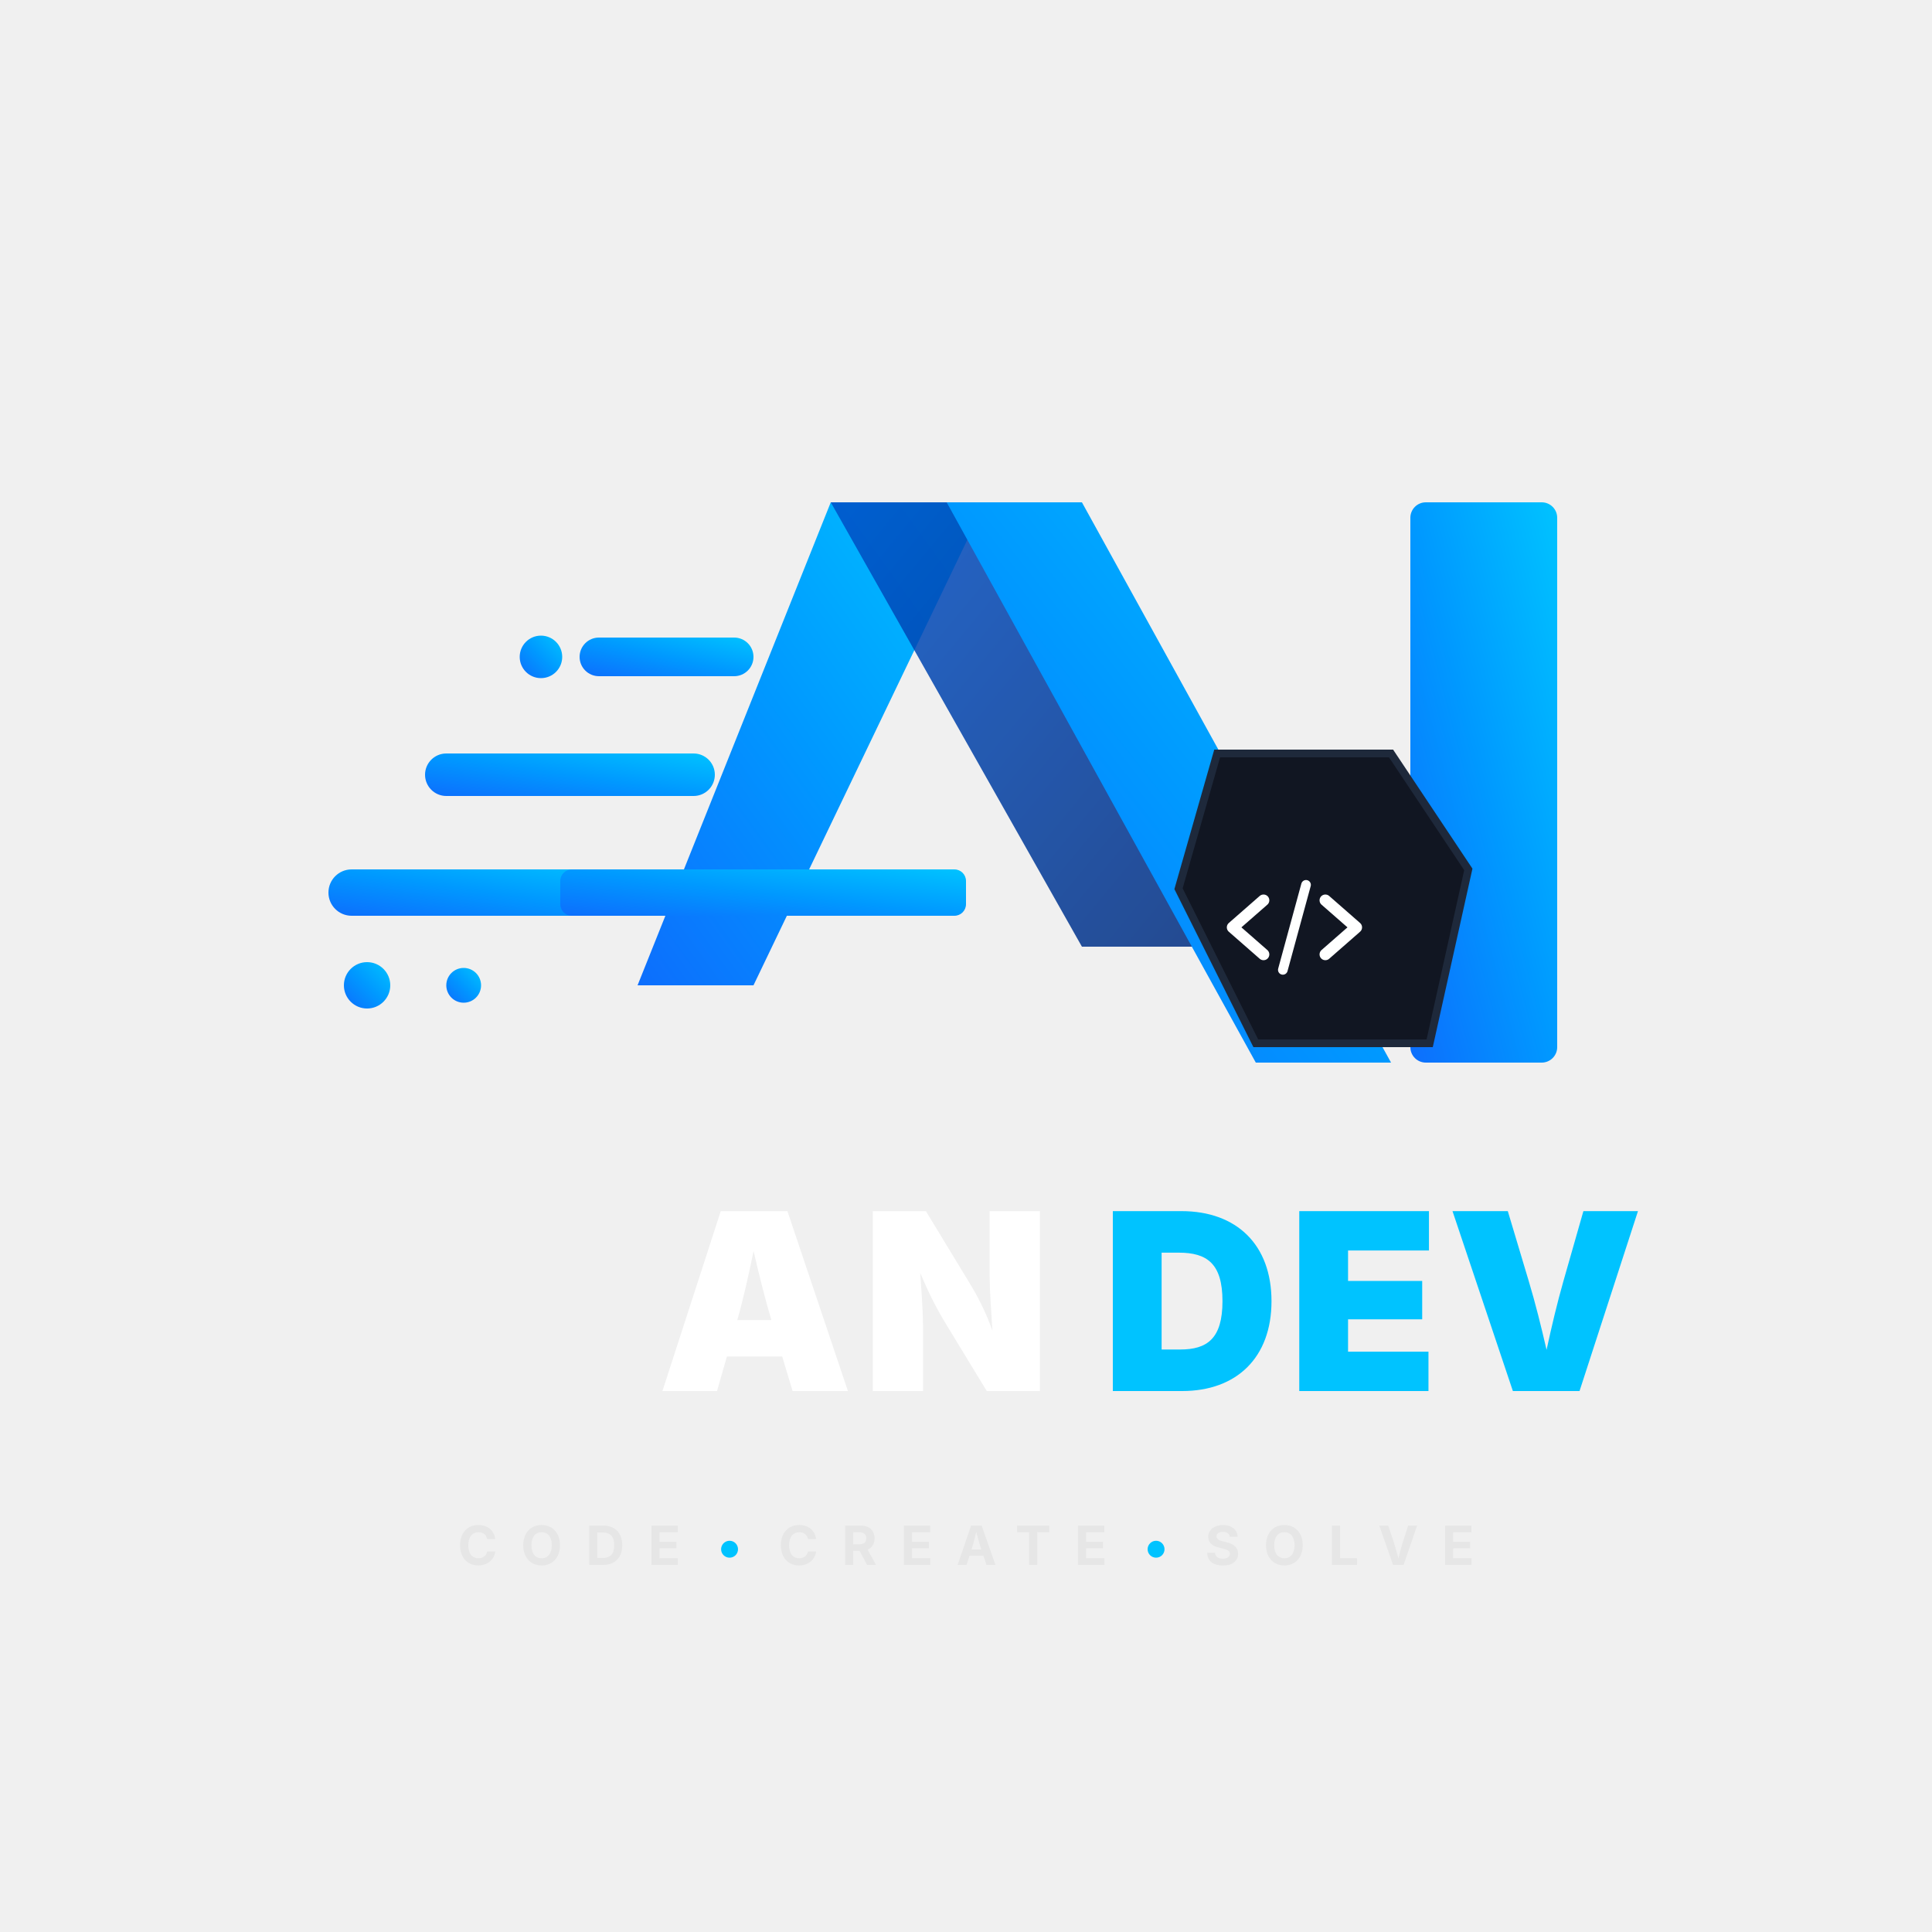
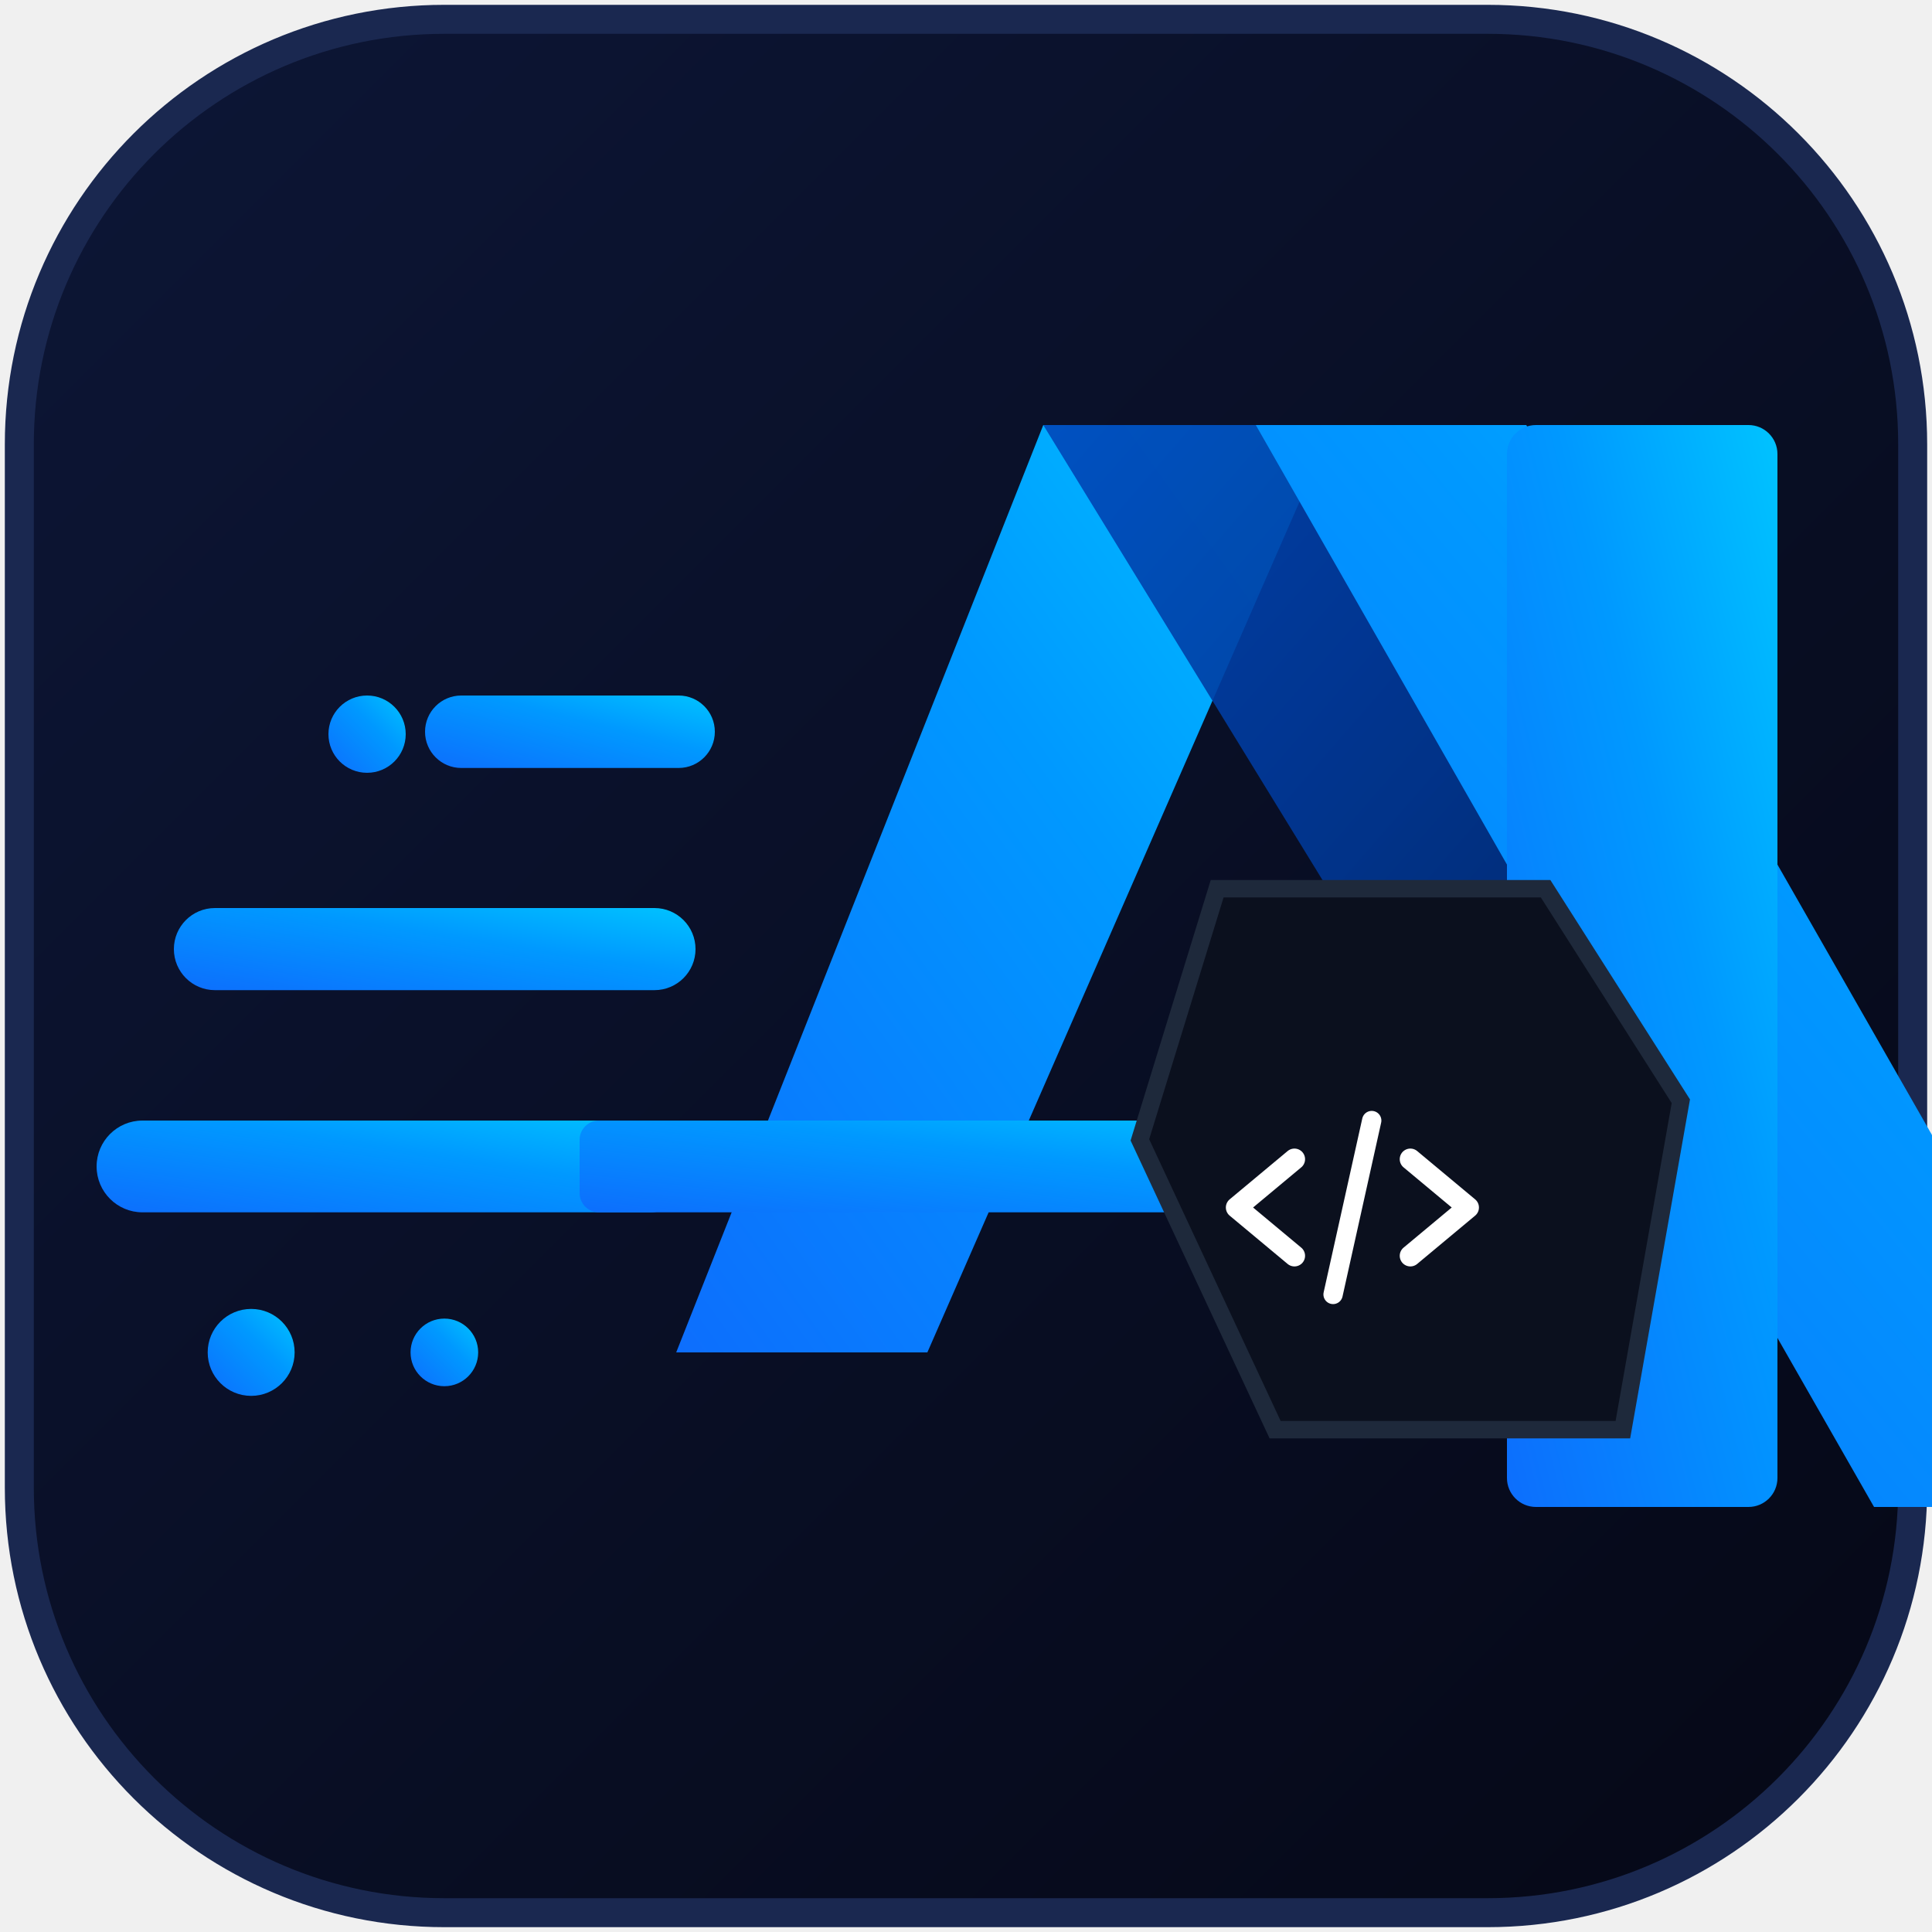
- <svg xmlns="http://www.w3.org/2000/svg" viewBox="0 0 500 500" width="100%" height="100%">
+ <svg xmlns="http://www.w3.org/2000/svg" viewBox="0 0 200 200" width="100%" height="100%">
  <defs>
-     <linearGradient id="anDevGradient" x1="0%" y1="100%" x2="100%" y2="0%">
+     <linearGradient id="anDevGrad" x1="0%" y1="100%" x2="100%" y2="0%">
      <stop offset="0%" stop-color="#0D6EFD" />
-       <stop offset="50%" stop-color="#0099FF" />
+       <stop offset="60%" stop-color="#0099FF" />
      <stop offset="100%" stop-color="#00C3FF" />
    </linearGradient>
-     <linearGradient id="anFoldGradient" x1="0%" y1="0%" x2="100%" y2="100%">
-       <stop offset="0%" stop-color="#0050C8" />
-       <stop offset="100%" stop-color="#002D80" />
+     <linearGradient id="anFoldGrad" x1="0%" y1="0%" x2="100%" y2="100%">
+       <stop offset="0%" stop-color="#0047BA" />
+       <stop offset="100%" stop-color="#002466" />
    </linearGradient>
-     <filter id="cyanGlow" x="-20%" y="-20%" width="140%" height="140%">
-       <feGaussianBlur stdDeviation="8" result="blur" />
-       <feComposite in="SourceGraphic" in2="blur" operator="over" />
-     </filter>
+     <linearGradient id="bgGrad" x1="0%" y1="0%" x2="100%" y2="100%">
+       <stop offset="0%" stop-color="#0D1636" />
+       <stop offset="100%" stop-color="#050816" />
+     </linearGradient>
  </defs>
-   <g fill="url(#anDevGradient)">
-     <circle cx="140" cy="170" r="5.5" />
-     <rect x="150" y="165" width="45" height="10" rx="5" />
-     <rect x="110" y="195" width="75" height="11" rx="5.5" />
-     <rect x="85" y="225" width="85" height="12" rx="6" />
-     <circle cx="95" cy="255" r="6" />
-     <circle cx="120" cy="255" r="4.5" />
-   </g>
-   <g>
-     <path d="M165 255 L215 130 L255 130 L195 255 Z" fill="url(#anDevGradient)" />
-     <rect x="145" y="225" width="105" height="12" rx="3" fill="url(#anDevGradient)" />
-     <path d="M215 130 L255 130 L310 245 L280 245 Z" fill="url(#anFoldGradient)" opacity="0.85" />
-     <path d="M245 130 L325 275 L360 275 L280 130 Z" fill="url(#anDevGradient)" />
-     <rect x="365" y="130" width="38" height="145" rx="4" fill="url(#anDevGradient)" />
-     <g transform="translate(305, 195)">
-       <polygon points="10,0 55,0 75,30 65,75 20,75 0,35" fill="#111622" stroke="#1E293B" stroke-width="2" />
-       <path d="M22 38 L14 45 L22 52" fill="none" stroke="#FFFFFF" stroke-width="3" stroke-linecap="round" stroke-linejoin="round" />
-       <path d="M33 34 L27 56" fill="none" stroke="#FFFFFF" stroke-width="2.5" stroke-linecap="round" />
-       <path d="M38 38 L46 45 L38 52" fill="none" stroke="#FFFFFF" stroke-width="3" stroke-linecap="round" stroke-linejoin="round" />
+   <rect x="2" y="2" width="196" height="196" rx="44" fill="url(#bgGrad)" stroke="#1A2850" stroke-width="3" />
+   <g transform="translate(18, 32)">
+     <g fill="url(#anDevGrad)">
+       <circle cx="20" cy="44" r="4" />
+       <rect x="26" y="40" width="30" height="7.5" rx="3.75" />
+       <rect x="0" y="62" width="54" height="8.5" rx="4.25" />
+       <rect x="-8" y="84" width="62" height="9.5" rx="4.75" />
+       <circle cx="8" cy="108" r="4.5" />
+       <circle cx="28" cy="108" r="3.5" />
+     </g>
+     <g>
+       <path d="M52 108 L90 12 L120 12 L78 108 Z" fill="url(#anDevGrad)" />
+       <rect x="42" y="84" width="80" height="9.5" rx="2" fill="url(#anDevGrad)" />
+       <path d="M90 12 L120 12 L166 100 L144 100 Z" fill="url(#anFoldGrad)" opacity="0.9" />
+       <path d="M112 12 L176 124 L204 124 L140 12 Z" fill="url(#anDevGrad)" />
+       <rect x="138" y="12" width="28" height="112" rx="3" fill="url(#anDevGrad)" />
+       <g transform="translate(100, 60)">
+         <polygon points="8,0 42,0 56,22 50,56 14,56 0,26" fill="#0B101E" stroke="#1E293B" stroke-width="1.8" />
+         <path d="M16 28 L10 33 L16 38" fill="none" stroke="#FFFFFF" stroke-width="2.2" stroke-linecap="round" stroke-linejoin="round" />
+         <path d="M24 24 L20 42" fill="none" stroke="#FFFFFF" stroke-width="2" stroke-linecap="round" />
+         <path d="M28 28 L34 33 L28 38" fill="none" stroke="#FFFFFF" stroke-width="2.2" stroke-linecap="round" stroke-linejoin="round" />
+       </g>
    </g>
  </g>
-   <text x="170" y="360" font-family="'Inter', 'Poppins', sans-serif" font-size="64" font-weight="900" letter-spacing="2" fill="#FFFFFF">
-     AN
-   </text>
-   <text x="285" y="360" font-family="'Inter', 'Poppins', sans-serif" font-size="64" font-weight="900" letter-spacing="2" fill="#00C3FF">
-     DEV
-   </text>
-   <text x="250" y="405" text-anchor="middle" font-family="'Inter', 'Poppins', monospace" font-size="14" font-weight="700" letter-spacing="6" fill="#E6E6E6">
-     CODE <tspan fill="#00C3FF">•</tspan> CREATE <tspan fill="#00C3FF">•</tspan> SOLVE
-   </text>
</svg>
